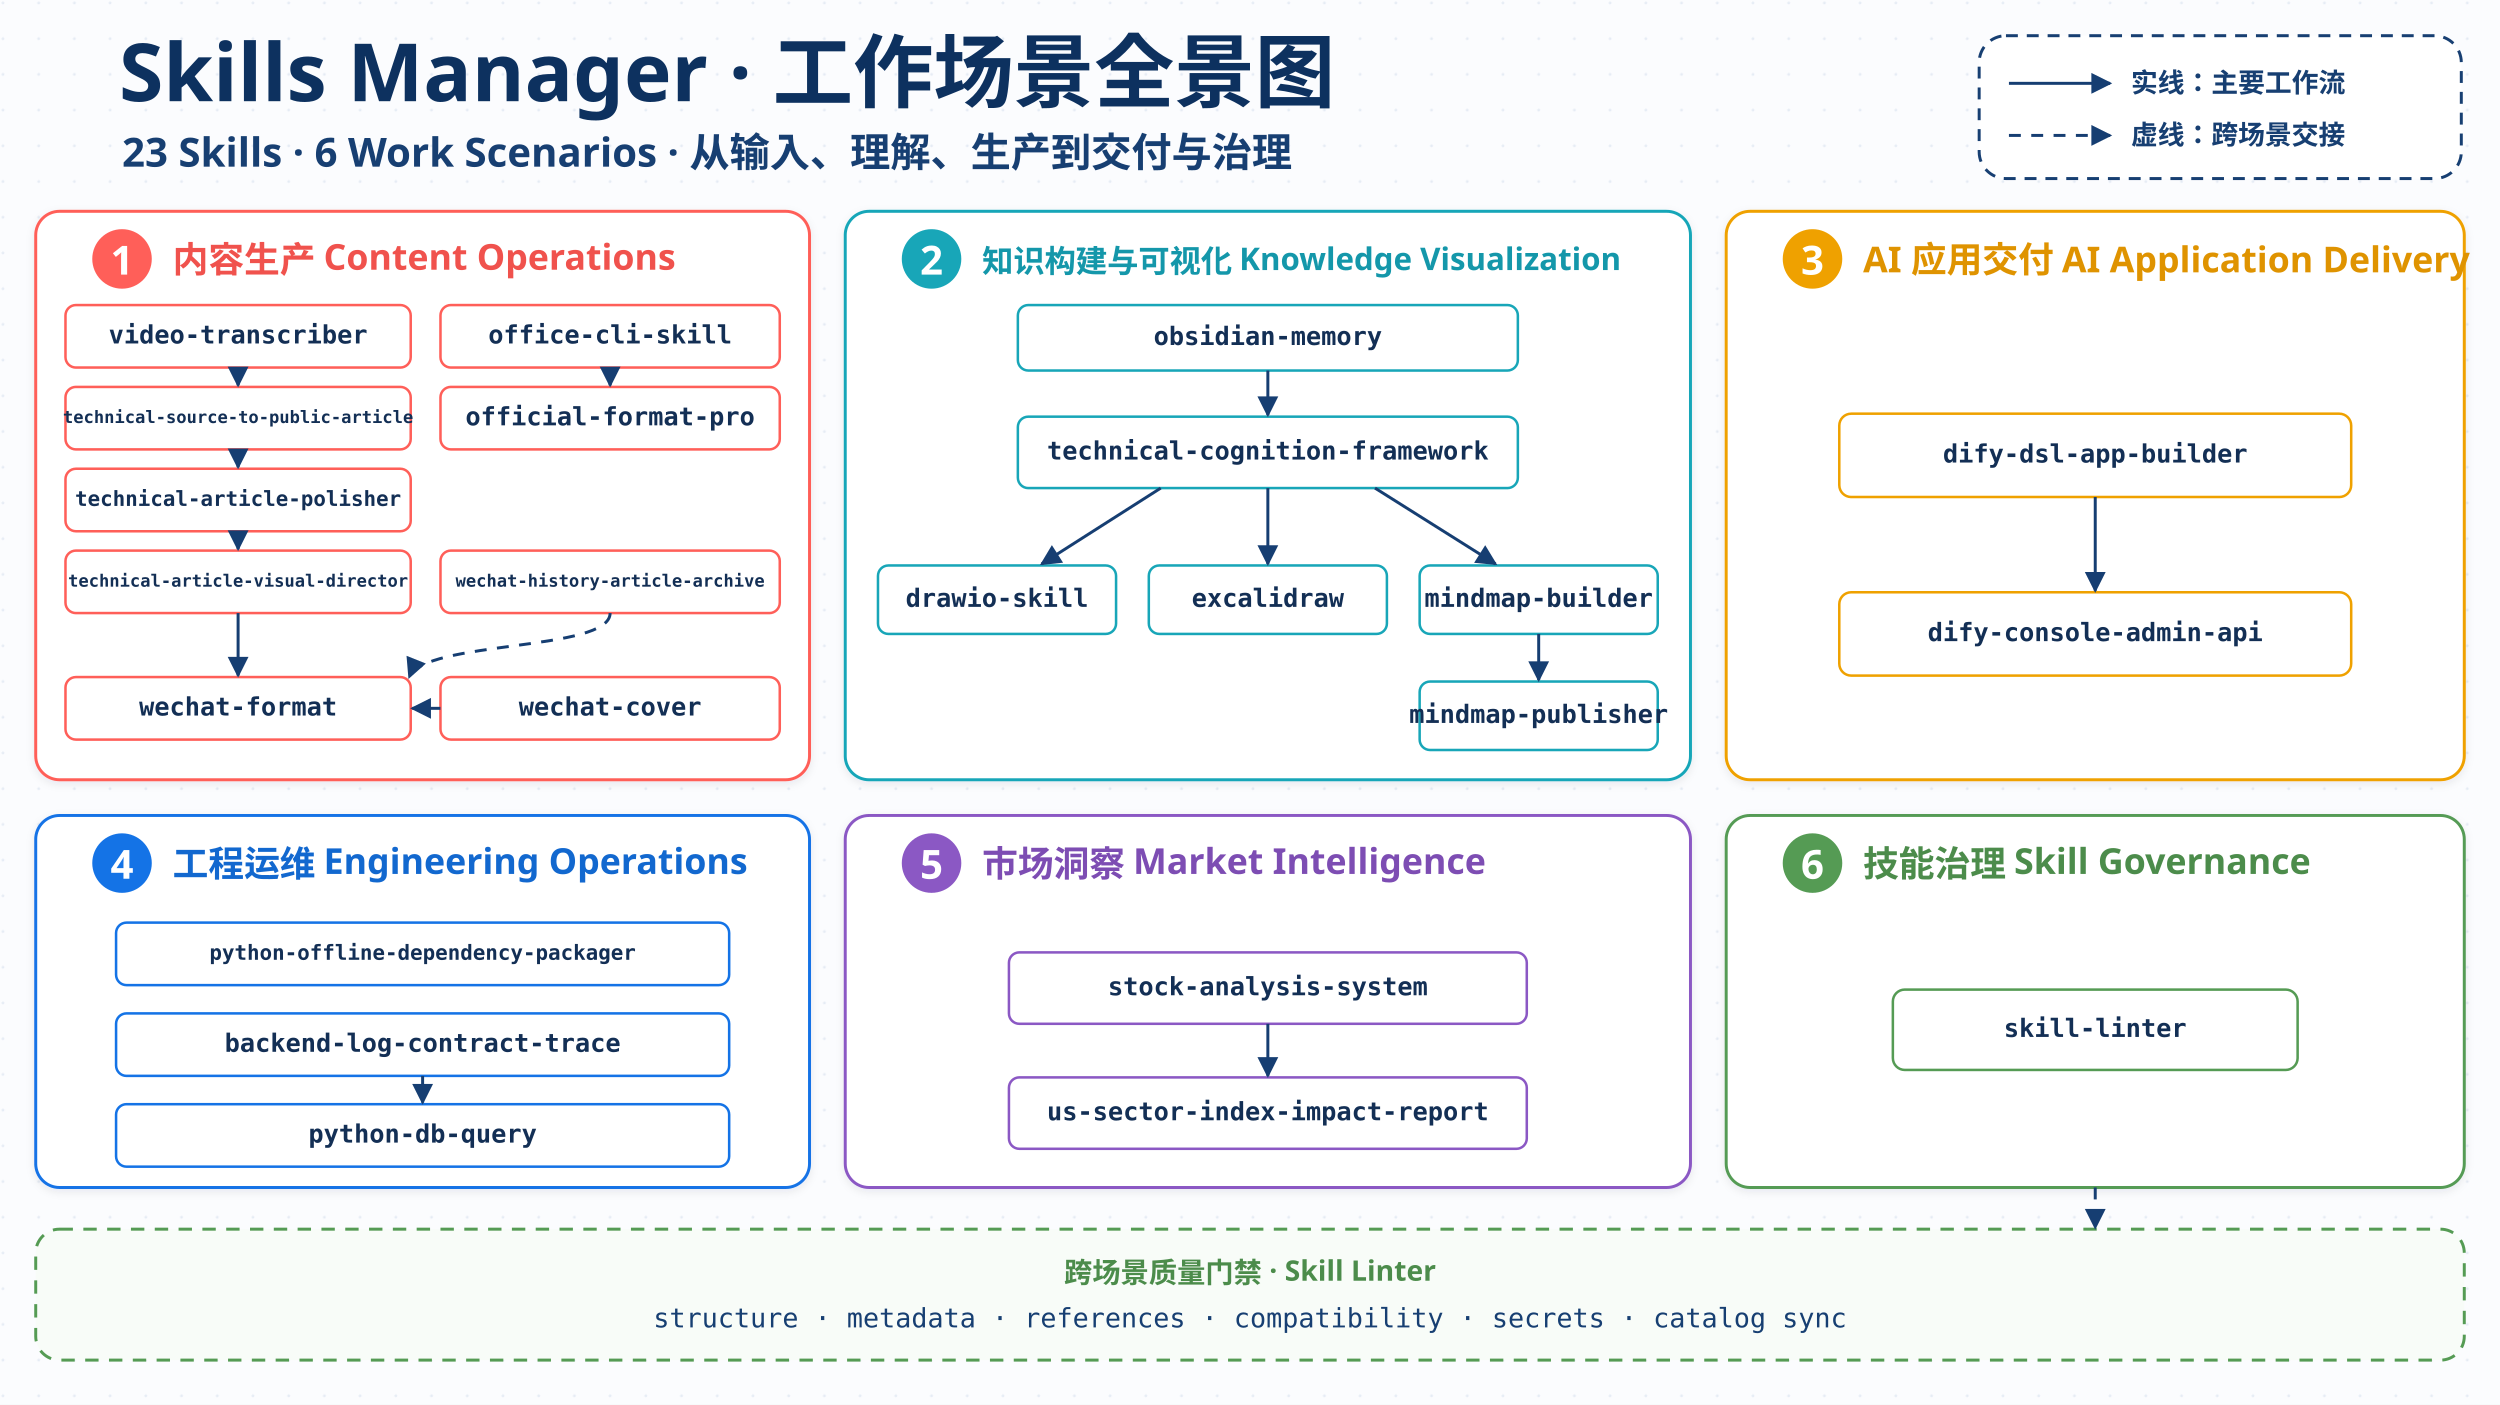
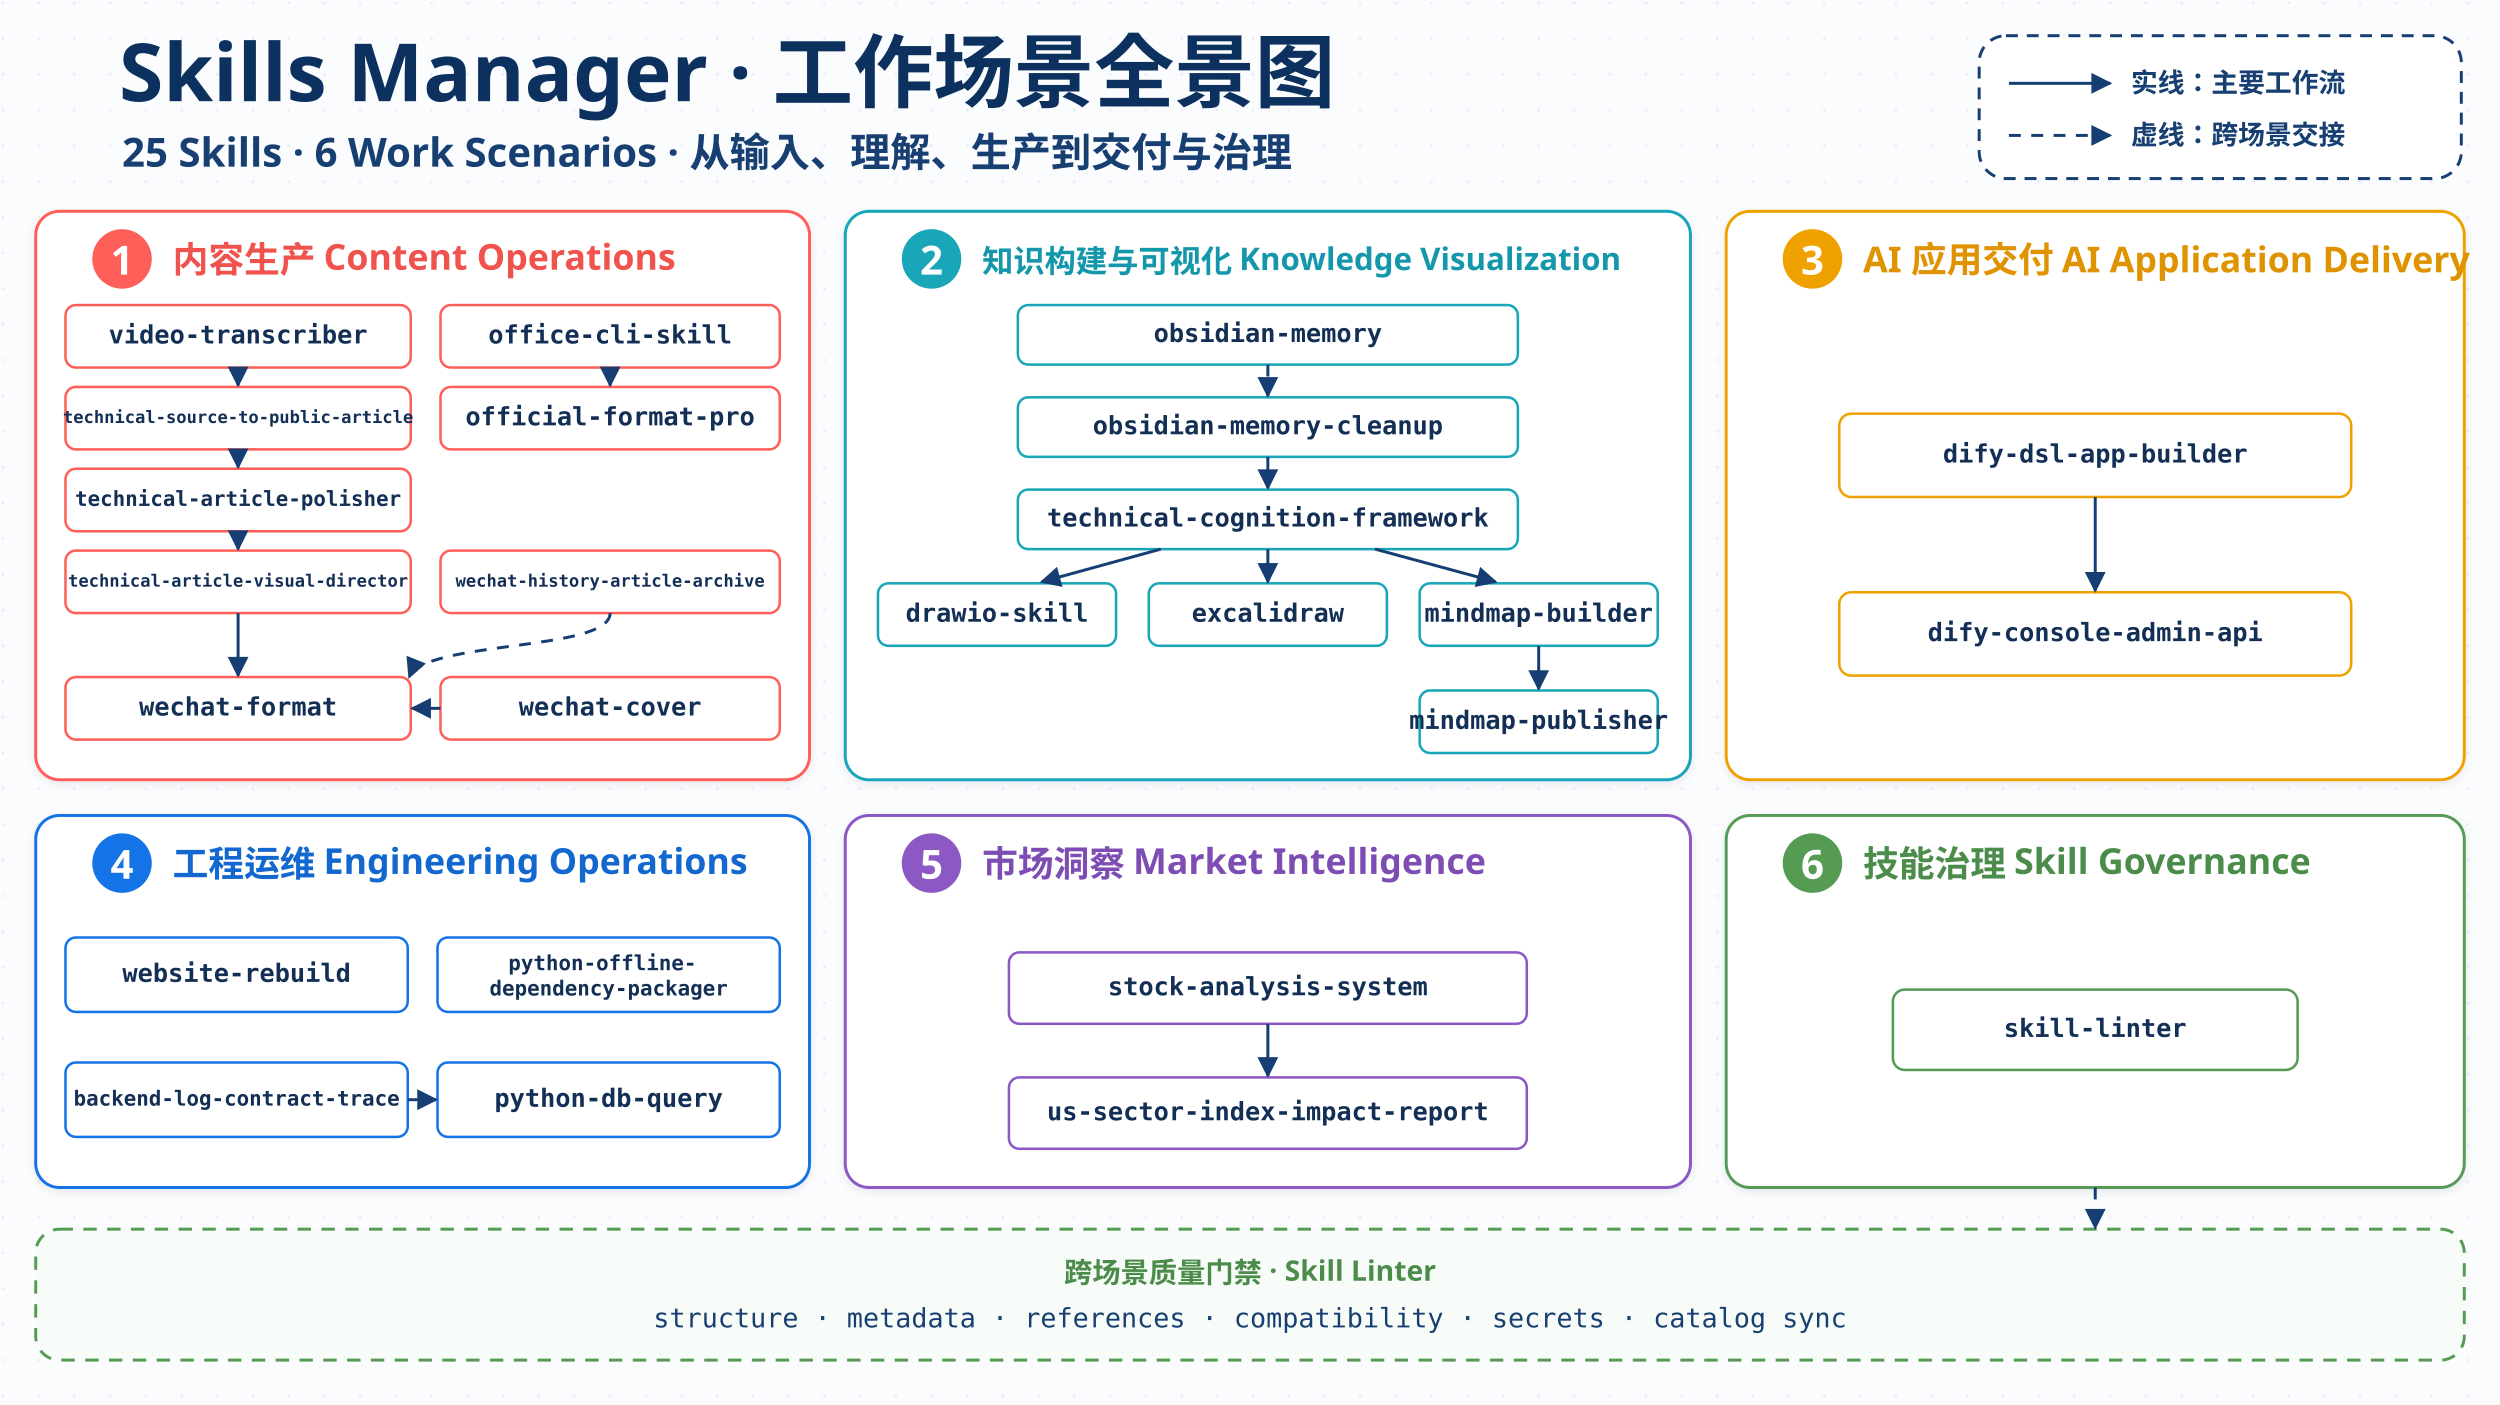
<svg xmlns="http://www.w3.org/2000/svg" width="1680" height="944" viewBox="0 0 1680 944">
  <defs>
    <pattern id="dots" width="24" height="24" patternUnits="userSpaceOnUse">
      <circle cx="2" cy="2" r="1" fill="#d9e2ef" opacity="0.55" />
    </pattern>
    <filter id="shadow" x="-10%" y="-10%" width="120%" height="120%">
      <feDropShadow dx="0" dy="2" stdDeviation="3" flood-color="#14264b" flood-opacity="0.08" />
    </filter>
    <marker id="arrow" viewBox="0 0 10 10" refX="9" refY="5" markerWidth="7" markerHeight="7" orient="auto-start-reverse">
      <path d="M 0 0 L 10 5 L 0 10 z" fill="#163e72" />
    </marker>
    <style>
      .title{font:700 54px 'Segoe UI','Microsoft YaHei',sans-serif;fill:#0d315f}
      .subtitle{font:600 27px 'Segoe UI','Microsoft YaHei',sans-serif;fill:#173f72}
      .section{font:700 24px 'Segoe UI','Microsoft YaHei',sans-serif}
      .section-compact{font-size:21px}
      .badge{font:700 27px 'Segoe UI',sans-serif;fill:#fff;text-anchor:middle;dominant-baseline:middle}
      .skill{font:600 17px Consolas,'SFMono-Regular',monospace;fill:#132f55;text-anchor:middle;dominant-baseline:middle}
      .skill-sm{font-size:14px}
      .skill-xs{font-size:11.5px}
      .legend{font:600 18px 'Segoe UI','Microsoft YaHei',sans-serif;fill:#173f72}
      .flow{fill:none;stroke:#163e72;stroke-width:2;marker-end:url(#arrow)}
      .handoff{fill:none;stroke:#163e72;stroke-width:2;stroke-dasharray:8 7;marker-end:url(#arrow)}
    </style>
  </defs>
  <rect width="1680" height="944" fill="#fbfcfe" />
  <rect width="1680" height="944" fill="url(#dots)" />
  <text x="80" y="68" class="title">Skills Manager · 工作场景全景图</text>
-   <text x="82" y="112" class="subtitle">23 Skills · 6 Work Scenarios · 从输入、理解、生产到交付与治理</text>
+   <text x="82" y="112" class="subtitle">25 Skills · 6 Work Scenarios · 从输入、理解、生产到交付与治理</text>
  <g transform="translate(1330 24)">
    <rect width="324" height="96" rx="18" fill="#fff" stroke="#173f72" stroke-width="2" stroke-dasharray="8 6" />
    <path d="M20 32 H88" class="flow" />
    <text x="102" y="38" class="legend">实线：主要工作流</text>
    <path d="M20 67 H88" class="handoff" />
    <text x="102" y="73" class="legend">虚线：跨场景交接</text>
  </g>
  <g filter="url(#shadow)">
    <rect x="24" y="142" width="520" height="382" rx="16" fill="#fff" stroke="#ff5f59" stroke-width="2" />
  </g>
  <circle cx="82" cy="174" r="20" fill="#ff5f59" />
  <text x="82" y="175" class="badge">1</text>
  <text x="116" y="183" class="section" fill="#f0524d">内容生产 Content Operations</text>
  <g fill="#fff" stroke="#ff5f59" stroke-width="1.7">
    <rect x="44" y="205" width="232" height="42" rx="7" />
    <rect x="44" y="260" width="232" height="42" rx="7" />
    <rect x="44" y="315" width="232" height="42" rx="7" />
    <rect x="44" y="370" width="232" height="42" rx="7" />
    <rect x="44" y="455" width="232" height="42" rx="7" />
    <rect x="296" y="205" width="228" height="42" rx="7" />
    <rect x="296" y="260" width="228" height="42" rx="7" />
    <rect x="296" y="370" width="228" height="42" rx="7" />
    <rect x="296" y="455" width="228" height="42" rx="7" />
  </g>
  <text x="160" y="226" class="skill">video-transcriber</text>
  <text x="160" y="281" class="skill skill-xs">technical-source-to-public-article</text>
  <text x="160" y="336" class="skill skill-sm">technical-article-polisher</text>
  <text x="160" y="391" class="skill skill-xs">technical-article-visual-director</text>
  <text x="160" y="476" class="skill">wechat-format</text>
  <text x="410" y="226" class="skill">office-cli-skill</text>
  <text x="410" y="281" class="skill">official-format-pro</text>
  <text x="410" y="391" class="skill skill-xs">wechat-history-article-archive</text>
  <text x="410" y="476" class="skill">wechat-cover</text>
  <path d="M160 247 V259" class="flow" />
  <path d="M160 302 V314" class="flow" />
  <path d="M160 357 V369" class="flow" />
  <path d="M160 412 V454" class="flow" />
  <path d="M410 247 V259" class="flow" />
  <path d="M410 412 C410 438 285 430 275 455" class="handoff" />
  <path d="M296 476 H277" class="handoff" />
  <g filter="url(#shadow)">
    <rect x="568" y="142" width="568" height="382" rx="16" fill="#fff" stroke="#18a6b8" stroke-width="2" />
  </g>
  <circle cx="626" cy="174" r="20" fill="#18a6b8" />
  <text x="626" y="175" class="badge">2</text>
  <text x="660" y="183" class="section section-compact" fill="#1497aa">知识构建与可视化 Knowledge Visualization</text>
  <g fill="#fff" stroke="#18a6b8" stroke-width="1.7">
-     <rect x="684" y="205" width="336" height="44" rx="7" />
-     <rect x="684" y="280" width="336" height="48" rx="7" />
-     <rect x="590" y="380" width="160" height="46" rx="7" />
-     <rect x="772" y="380" width="160" height="46" rx="7" />
-     <rect x="954" y="380" width="160" height="46" rx="7" />
-     <rect x="954" y="458" width="160" height="46" rx="7" />
+     <rect x="684" y="205" width="336" height="40" rx="7" />
+     <rect x="684" y="267" width="336" height="40" rx="7" />
+     <rect x="684" y="329" width="336" height="40" rx="7" />
+     <rect x="590" y="392" width="160" height="42" rx="7" />
+     <rect x="772" y="392" width="160" height="42" rx="7" />
+     <rect x="954" y="392" width="160" height="42" rx="7" />
+     <rect x="954" y="464" width="160" height="42" rx="7" />
  </g>
-   <text x="852" y="227" class="skill">obsidian-memory</text>
-   <text x="852" y="304" class="skill">technical-cognition-framework</text>
-   <text x="670" y="403" class="skill">drawio-skill</text>
-   <text x="852" y="403" class="skill">excalidraw</text>
-   <text x="1034" y="403" class="skill">mindmap-builder</text>
-   <text x="1034" y="481" class="skill">mindmap-publisher</text>
-   <path d="M852 249 V279" class="flow" />
-   <path d="M780 328 L700 379" class="flow" />
-   <path d="M852 328 V379" class="flow" />
-   <path d="M924 328 L1005 379" class="flow" />
-   <path d="M1034 426 V457" class="flow" />
+   <text x="852" y="225" class="skill">obsidian-memory</text>
+   <text x="852" y="287" class="skill">obsidian-memory-cleanup</text>
+   <text x="852" y="349" class="skill">technical-cognition-framework</text>
+   <text x="670" y="413" class="skill">drawio-skill</text>
+   <text x="852" y="413" class="skill">excalidraw</text>
+   <text x="1034" y="413" class="skill">mindmap-builder</text>
+   <text x="1034" y="485" class="skill">mindmap-publisher</text>
+   <path d="M852 245 V266" class="handoff" />
+   <path d="M852 307 V328" class="flow" />
+   <path d="M780 369 L700 391" class="flow" />
+   <path d="M852 369 V391" class="flow" />
+   <path d="M924 369 L1005 391" class="flow" />
+   <path d="M1034 434 V463" class="flow" />
  <g filter="url(#shadow)">
    <rect x="1160" y="142" width="496" height="382" rx="16" fill="#fff" stroke="#efa100" stroke-width="2" />
  </g>
  <circle cx="1218" cy="174" r="20" fill="#efa100" />
  <text x="1218" y="175" class="badge">3</text>
  <text x="1252" y="183" class="section" fill="#df9300">AI 应用交付 AI Application Delivery</text>
  <g fill="#fff" stroke="#efa100" stroke-width="1.7">
    <rect x="1236" y="278" width="344" height="56" rx="8" />
    <rect x="1236" y="398" width="344" height="56" rx="8" />
  </g>
  <text x="1408" y="306" class="skill">dify-dsl-app-builder</text>
  <text x="1408" y="426" class="skill">dify-console-admin-api</text>
  <path d="M1408 334 V397" class="flow" />
  <g filter="url(#shadow)">
    <rect x="24" y="548" width="520" height="250" rx="16" fill="#fff" stroke="#1473e6" stroke-width="2" />
  </g>
  <circle cx="82" cy="580" r="20" fill="#1473e6" />
  <text x="82" y="581" class="badge">4</text>
  <text x="116" y="589" class="section" fill="#1268cf">工程运维 Engineering Operations</text>
  <g fill="#fff" stroke="#1473e6" stroke-width="1.7">
-     <rect x="78" y="620" width="412" height="42" rx="7" />
-     <rect x="78" y="681" width="412" height="42" rx="7" />
-     <rect x="78" y="742" width="412" height="42" rx="7" />
+     <rect x="44" y="630" width="230" height="50" rx="7" />
+     <rect x="294" y="630" width="230" height="50" rx="7" />
+     <rect x="44" y="714" width="230" height="50" rx="7" />
+     <rect x="294" y="714" width="230" height="50" rx="7" />
  </g>
-   <text x="284" y="641" class="skill skill-sm">python-offline-dependency-packager</text>
-   <text x="284" y="702" class="skill">backend-log-contract-trace</text>
-   <text x="284" y="763" class="skill">python-db-query</text>
-   <path d="M284 723 V741" class="flow" />
+   <text x="159" y="655" class="skill">website-rebuild</text>
+   <text x="409" y="648" class="skill skill-sm">
+     <tspan x="409" dy="0">python-offline-</tspan>
+     <tspan x="409" dy="17">dependency-packager</tspan>
+   </text>
+   <text x="159" y="739" class="skill skill-sm">backend-log-contract-trace</text>
+   <text x="409" y="739" class="skill">python-db-query</text>
+   <path d="M274 739 H293" class="flow" />
  <g filter="url(#shadow)">
    <rect x="568" y="548" width="568" height="250" rx="16" fill="#fff" stroke="#8b58c4" stroke-width="2" />
  </g>
  <circle cx="626" cy="580" r="20" fill="#8b58c4" />
  <text x="626" y="581" class="badge">5</text>
  <text x="660" y="589" class="section" fill="#7d4db3">市场洞察 Market Intelligence</text>
  <g fill="#fff" stroke="#8b58c4" stroke-width="1.7">
    <rect x="678" y="640" width="348" height="48" rx="7" />
    <rect x="678" y="724" width="348" height="48" rx="7" />
  </g>
  <text x="852" y="664" class="skill">stock-analysis-system</text>
  <text x="852" y="748" class="skill">us-sector-index-impact-report</text>
  <path d="M852 688 V723" class="flow" />
  <g filter="url(#shadow)">
    <rect x="1160" y="548" width="496" height="250" rx="16" fill="#fff" stroke="#559b54" stroke-width="2" />
  </g>
  <circle cx="1218" cy="580" r="20" fill="#559b54" />
  <text x="1218" y="581" class="badge">6</text>
  <text x="1252" y="589" class="section" fill="#4c8c4b">技能治理 Skill Governance</text>
  <rect x="1272" y="665" width="272" height="54" rx="8" fill="#fff" stroke="#559b54" stroke-width="1.7" />
  <text x="1408" y="692" class="skill" font-size="20">skill-linter</text>
  <rect x="24" y="826" width="1632" height="88" rx="16" fill="#f8fcf8" stroke="#559b54" stroke-width="2" stroke-dasharray="9 7" />
  <text x="840" y="862" text-anchor="middle" font-family="'Segoe UI','Microsoft YaHei',sans-serif" font-size="19" font-weight="600" fill="#4c8c4b">跨场景质量门禁 · Skill Linter</text>
  <text x="840" y="892" text-anchor="middle" font-family="Consolas,monospace" font-size="18" fill="#173f72">structure · metadata · references · compatibility · secrets · catalog sync</text>
  <path d="M1408 798 V825" class="handoff" />
</svg>
